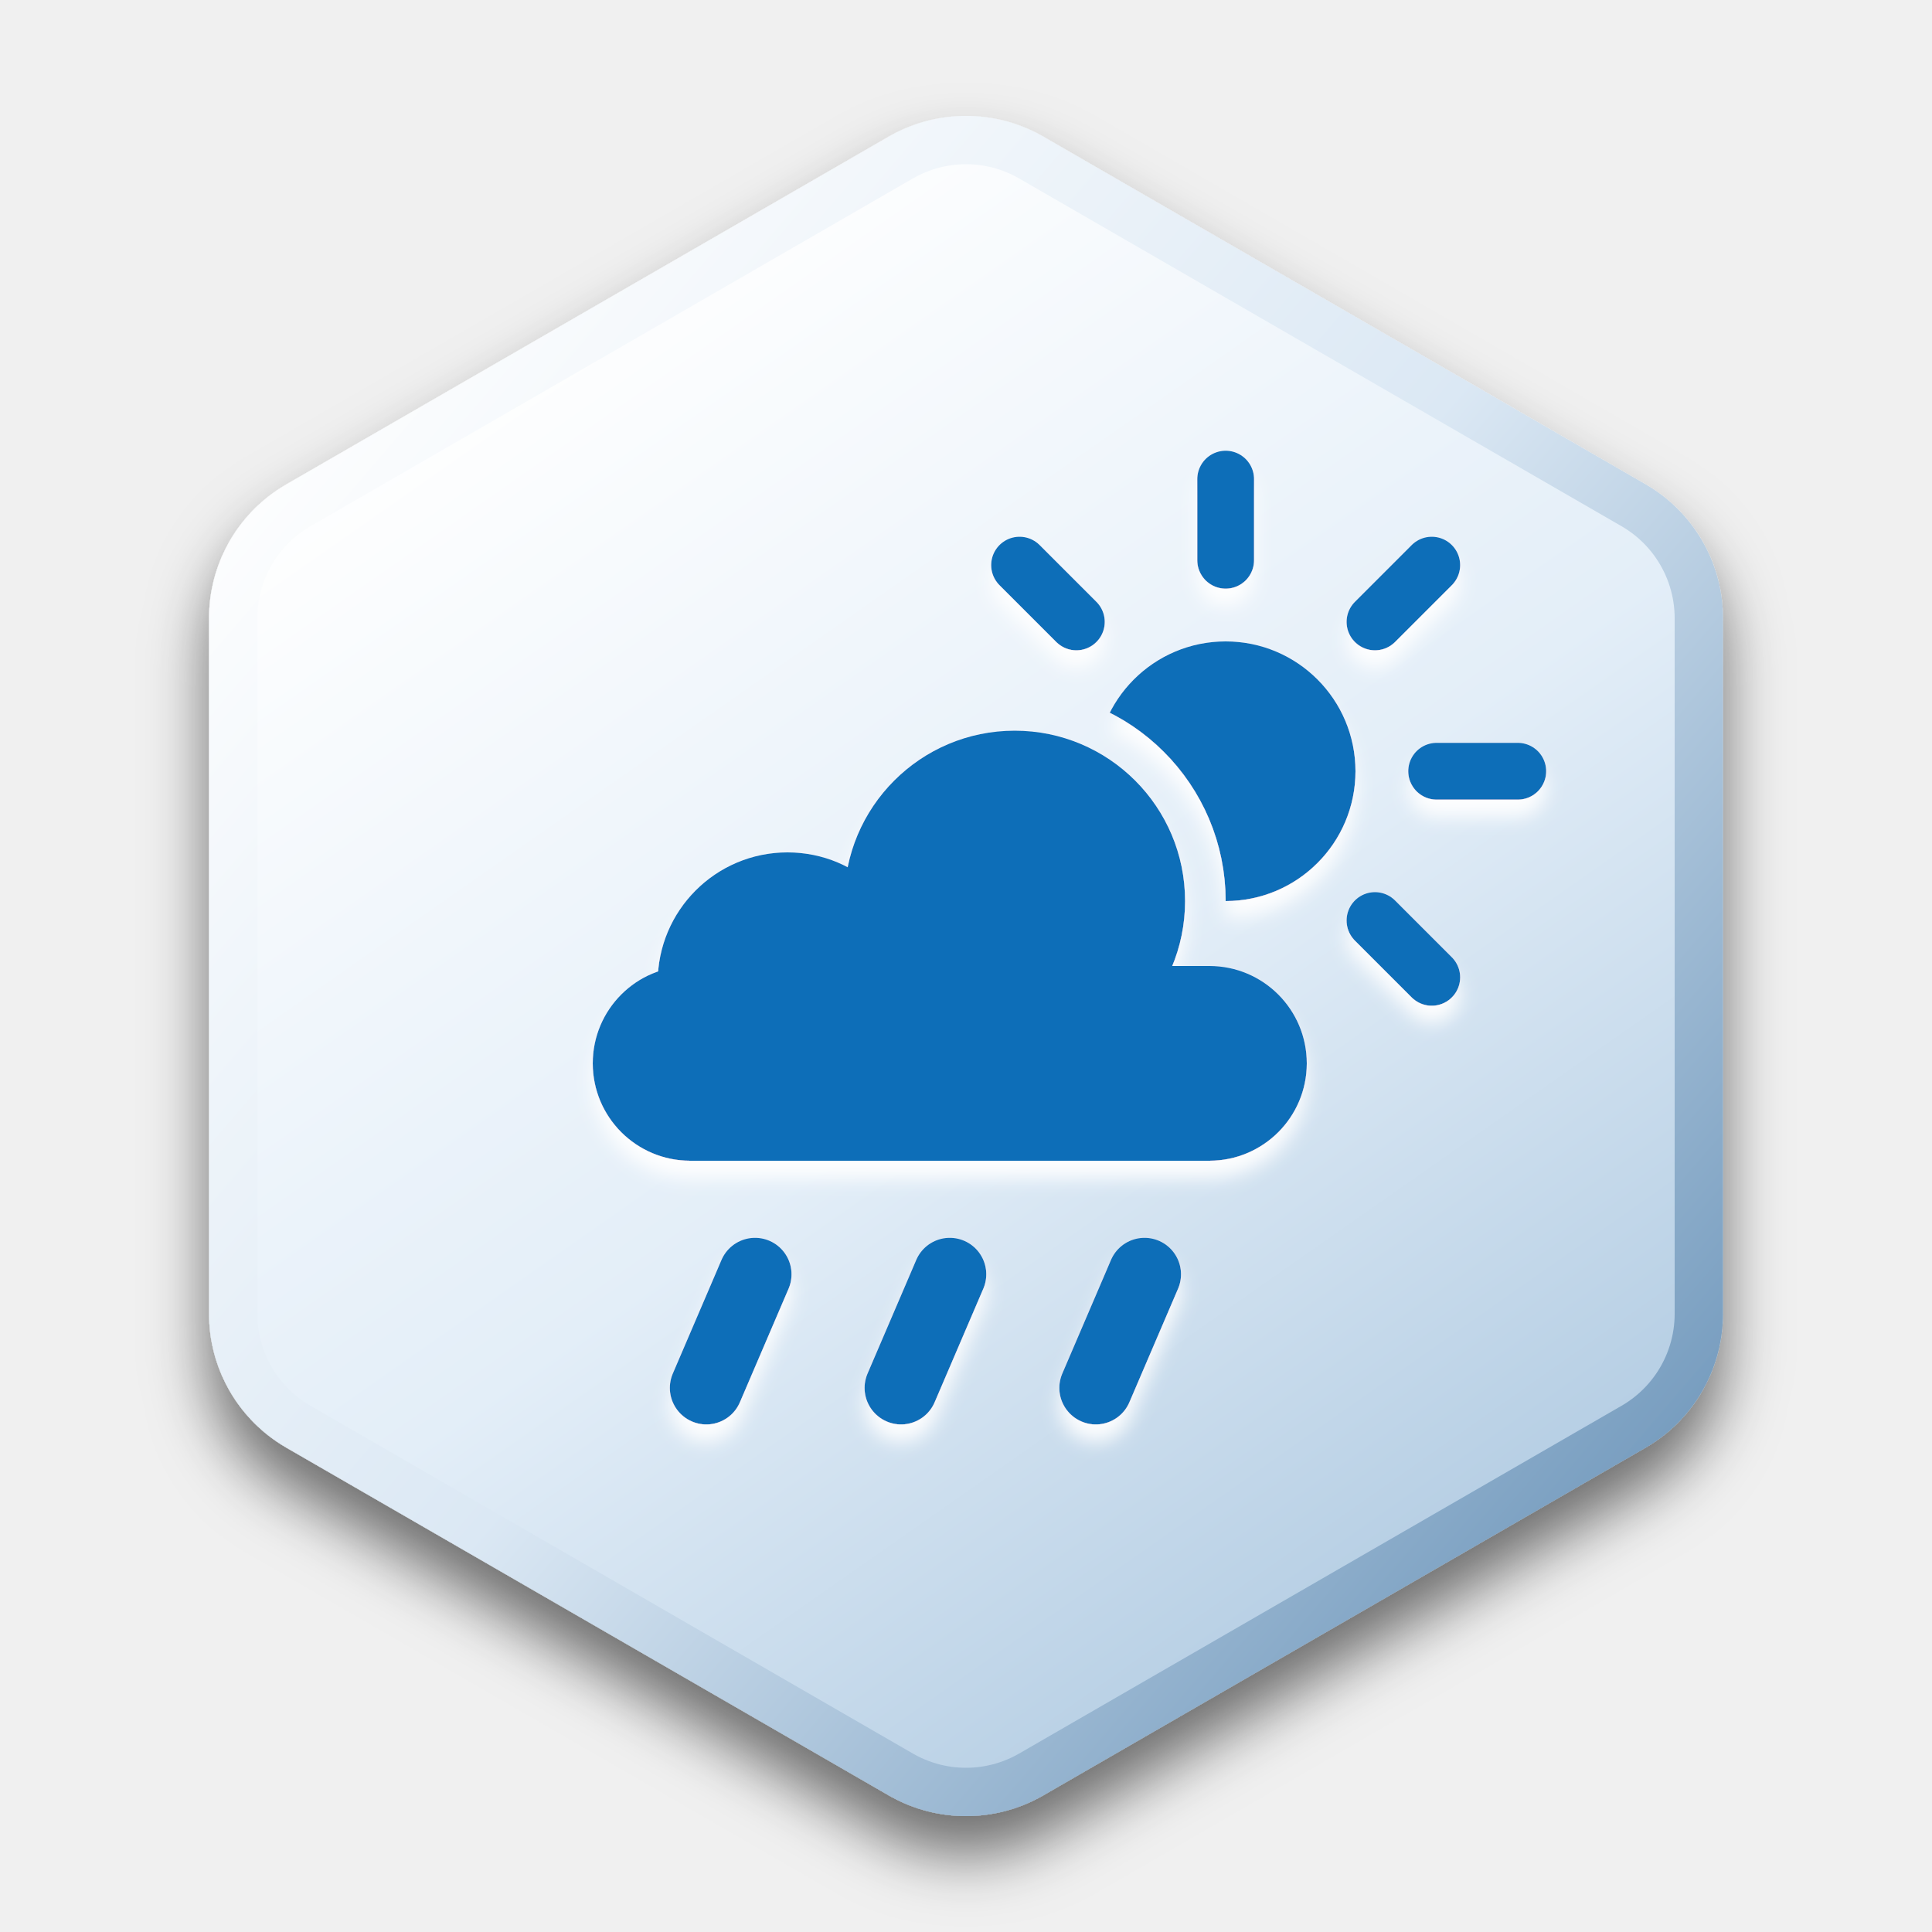
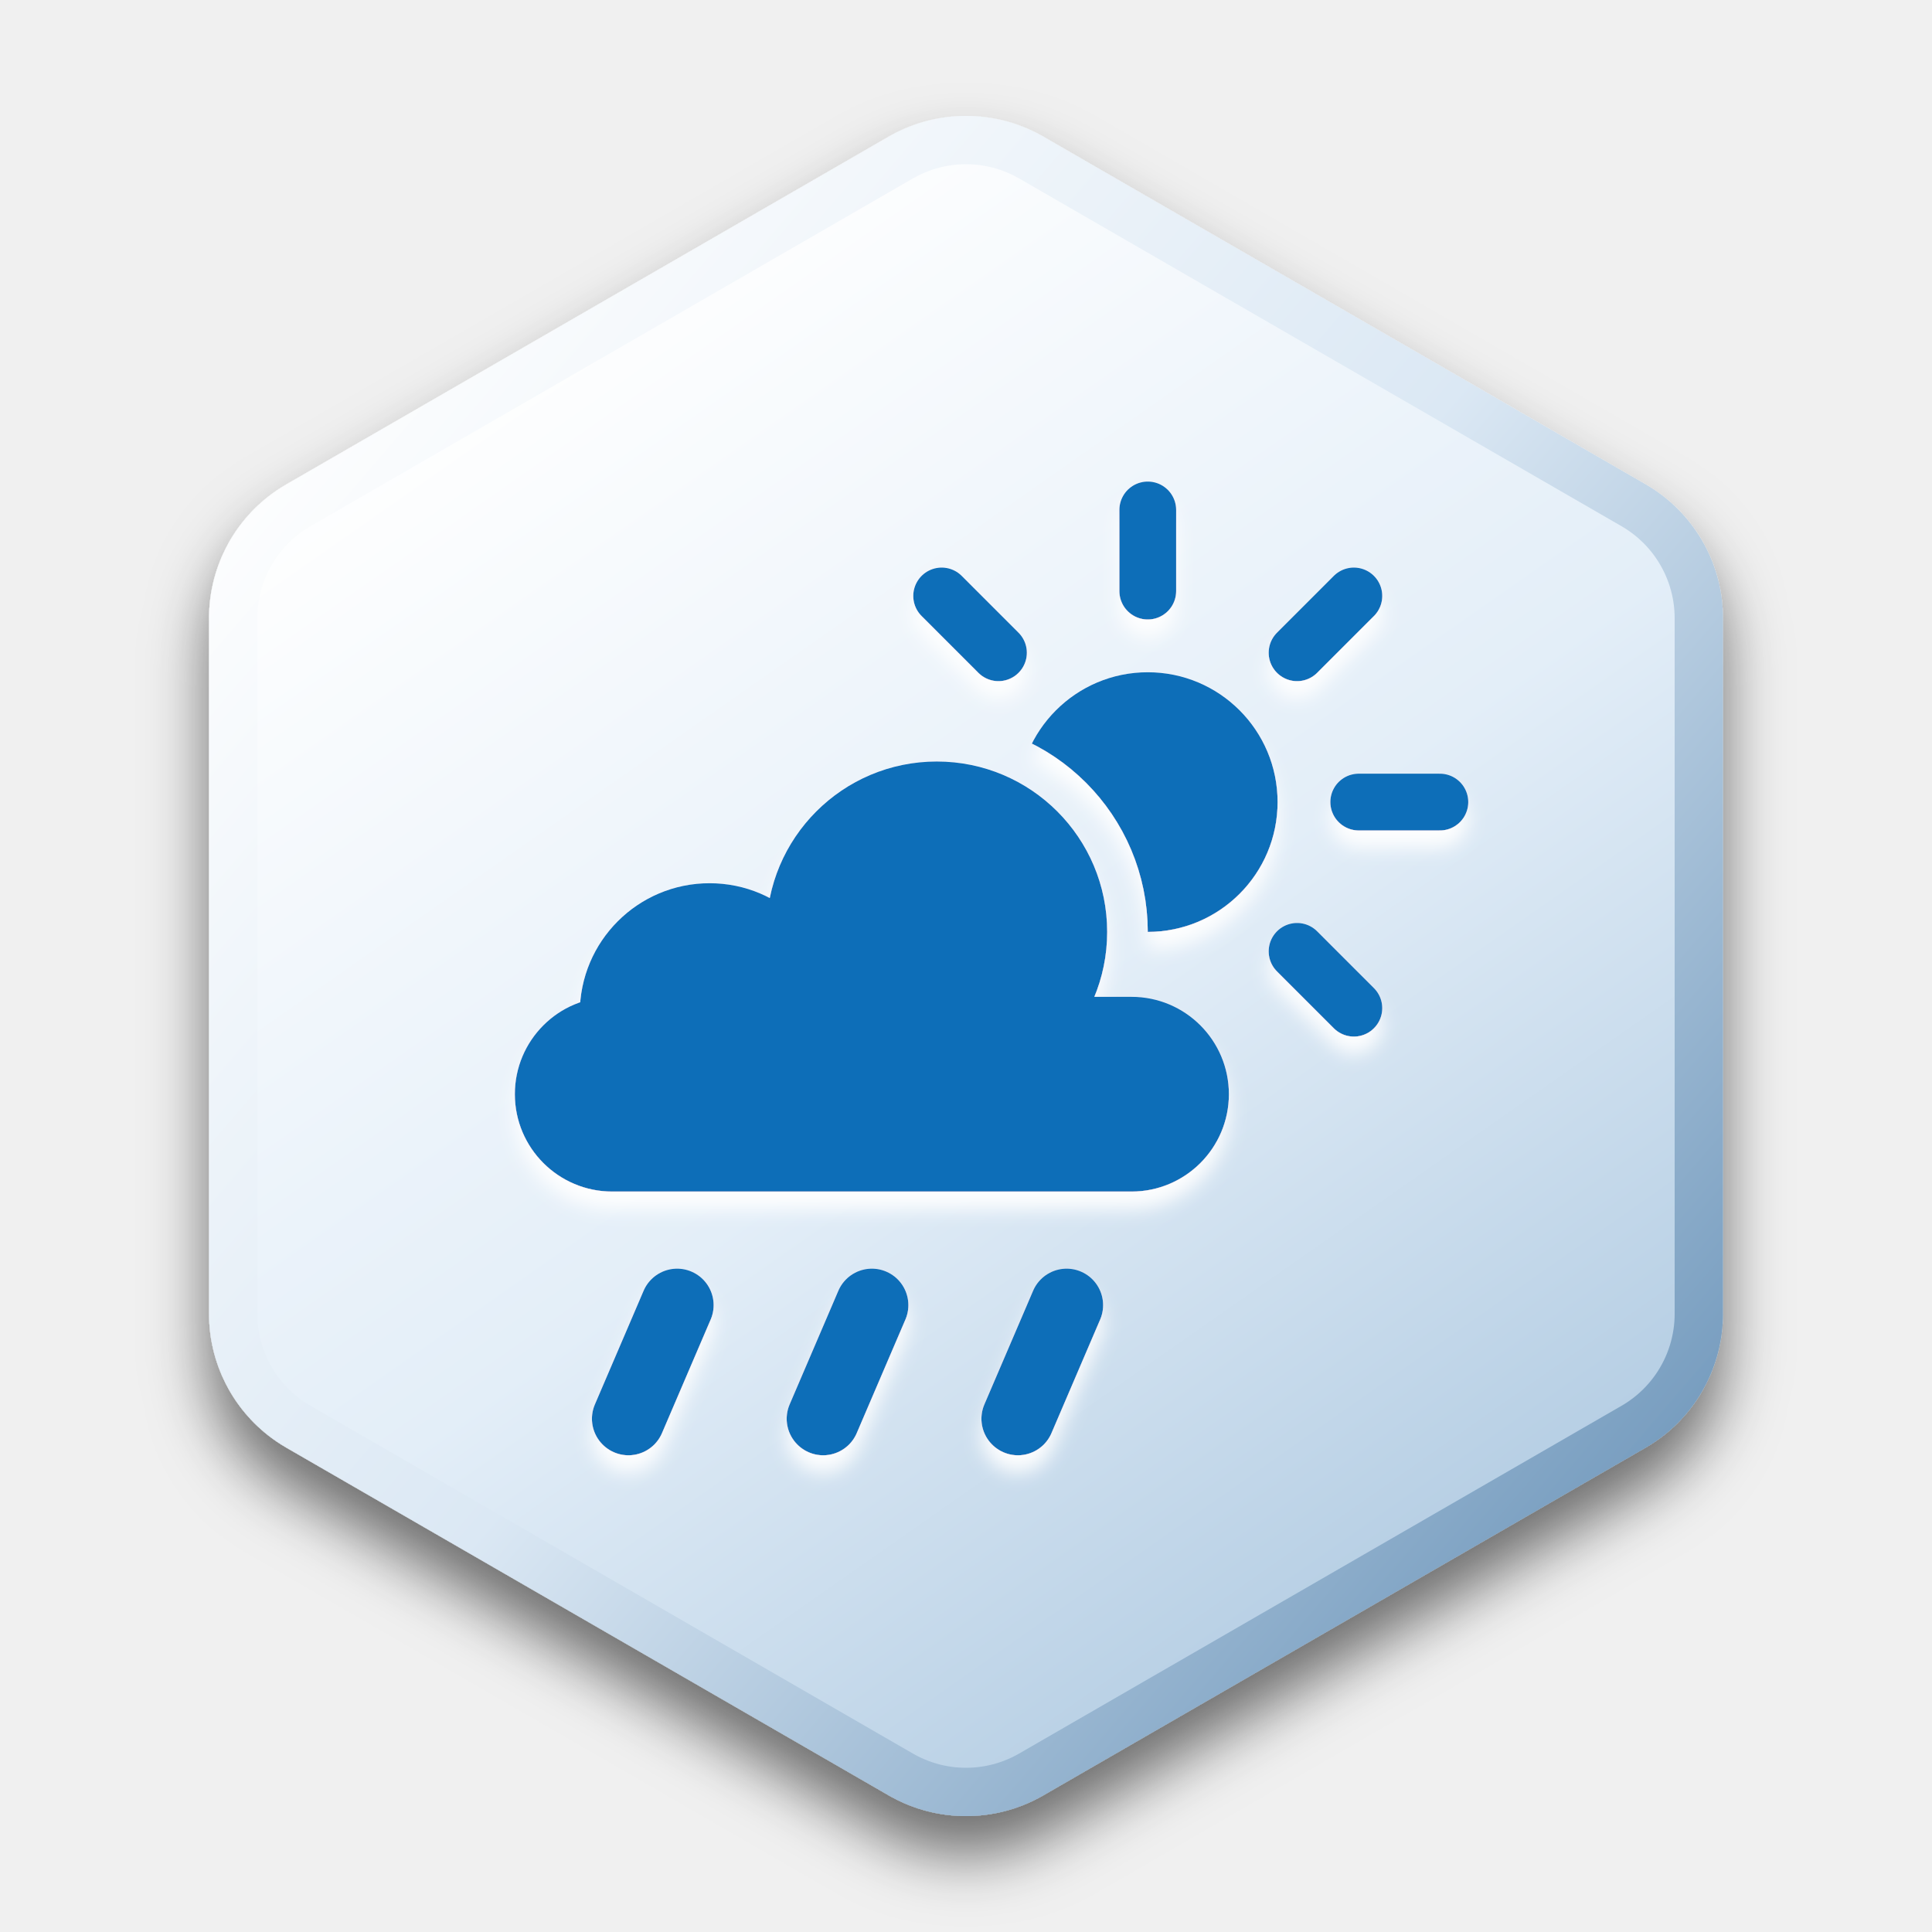
<svg xmlns="http://www.w3.org/2000/svg" viewBox="0 0 100 100" width="512" height="512" role="img" aria-label="meteo icon">
  <defs>
    <linearGradient id="gwhite-dimensional0" x1="0.2" y1="0" x2="0.8" y2="1">
      <stop offset="0" stop-color="#ffffff" />
      <stop offset="0.55" stop-color="#e3eef8" />
      <stop offset="1" stop-color="#b4cde3" />
    </linearGradient>
    <linearGradient id="hwhite-dimensional0" x1="0" y1="0" x2="1" y2="1">
      <stop offset="0" stop-color="#ffffff" />
      <stop offset="0.5" stop-color="#dbe8f4" />
      <stop offset="1" stop-color="#6f97bb" />
    </linearGradient>
    <filter id="swhite-dimensional0" x="-20%" y="-20%" width="140%" height="150%">
      <feDropShadow dx="0" dy="2" stdDeviation="1.6" flood-color="#000" flood-opacity="0.55" />
    </filter>
    <filter id="twhite-dimensional0" x="-20%" y="-20%" width="140%" height="150%">
      <feDropShadow dx="0" dy="0.9" stdDeviation="0.5" flood-color="#fff" flood-opacity="0.95" />
    </filter>
  </defs>
  <g filter="url(#swhite-dimensional0)">
    <polygon points="50.00,14.00 81.18,32.00 81.18,68.00 50.00,86.00 18.82,68.00 18.82,32.00" fill="url(#hwhite-dimensional0)" stroke="url(#hwhite-dimensional0)" stroke-width="16" stroke-linejoin="round" />
  </g>
  <polygon points="50.00,14.00 81.18,32.00 81.18,68.00 50.00,86.00 18.82,68.00 18.82,32.00" fill="url(#gwhite-dimensional0)" stroke="url(#gwhite-dimensional0)" stroke-width="11" stroke-linejoin="round" />
  <g filter="url(#twhite-dimensional0)">
-     <g transform="translate(50 50) scale(0.84) translate(-50 -50)">
+     <g transform="translate(50 50) scale(0.84) translate(-54.8 -48.1)">
      <mask id="mwhite-dimensional0" maskUnits="userSpaceOnUse" x="-50" y="-50" width="200" height="200">
        <rect x="-50" y="-50" width="200" height="200" fill="#fff" />
        <g fill="#000" stroke="#000" stroke-width="5" stroke-linejoin="round">
          <rect x="27" y="46" width="44" height="12" rx="6" />
          <circle cx="39" cy="47" r="8" />
          <circle cx="53" cy="42" r="10.5" />
        </g>
      </mask>
      <g transform="translate(0 4)">
        <g mask="url(#mwhite-dimensional0)">
          <circle cx="66" cy="34" r="8" fill="#0e6eb8" />
          <g fill="none" stroke="#0e6eb8" stroke-width="3.5" stroke-linecap="round" stroke-linejoin="round">
            <line x1="79.0" y1="34.0" x2="84.0" y2="34.0" />
            <line x1="75.2" y1="43.2" x2="78.7" y2="46.7" />
            <line x1="66.0" y1="47.0" x2="66.0" y2="52.0" />
            <line x1="56.8" y1="43.2" x2="53.3" y2="46.7" />
            <line x1="53.0" y1="34.0" x2="48.0" y2="34.0" />
            <line x1="56.8" y1="24.8" x2="53.3" y2="21.3" />
            <line x1="66.0" y1="21.0" x2="66.0" y2="16.0" />
            <line x1="75.2" y1="24.8" x2="78.7" y2="21.3" />
          </g>
        </g>
        <g fill="#0e6eb8">
          <rect x="27" y="46" width="44" height="12" rx="6" />
          <circle cx="39" cy="47" r="8" />
          <circle cx="53" cy="42" r="10.5" />
        </g>
        <g fill="none" stroke="#0e6eb8" stroke-width="4.5" stroke-linecap="round" stroke-linejoin="round">
          <line x1="37" y1="65" x2="34" y2="72" />
          <line x1="49" y1="65" x2="46" y2="72" />
          <line x1="61" y1="65" x2="58" y2="72" />
        </g>
      </g>
    </g>
  </g>
</svg>
